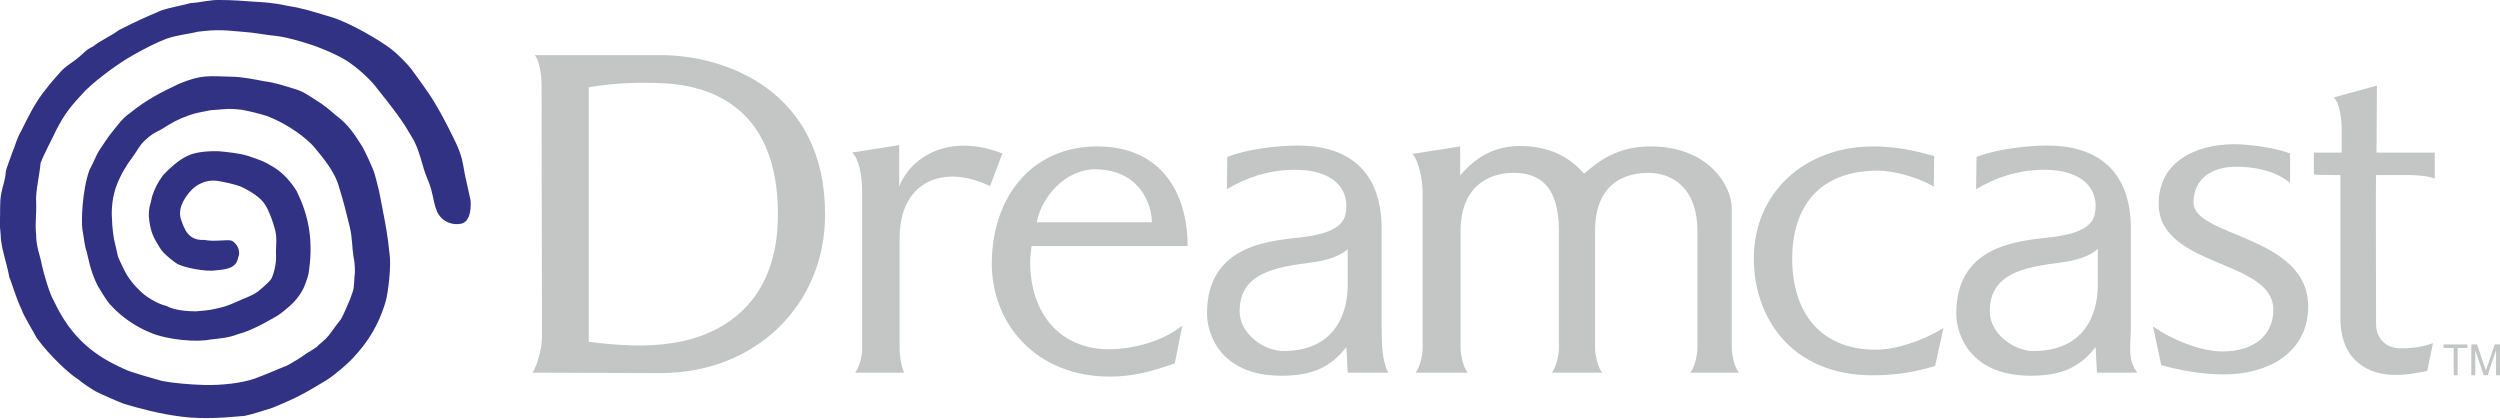
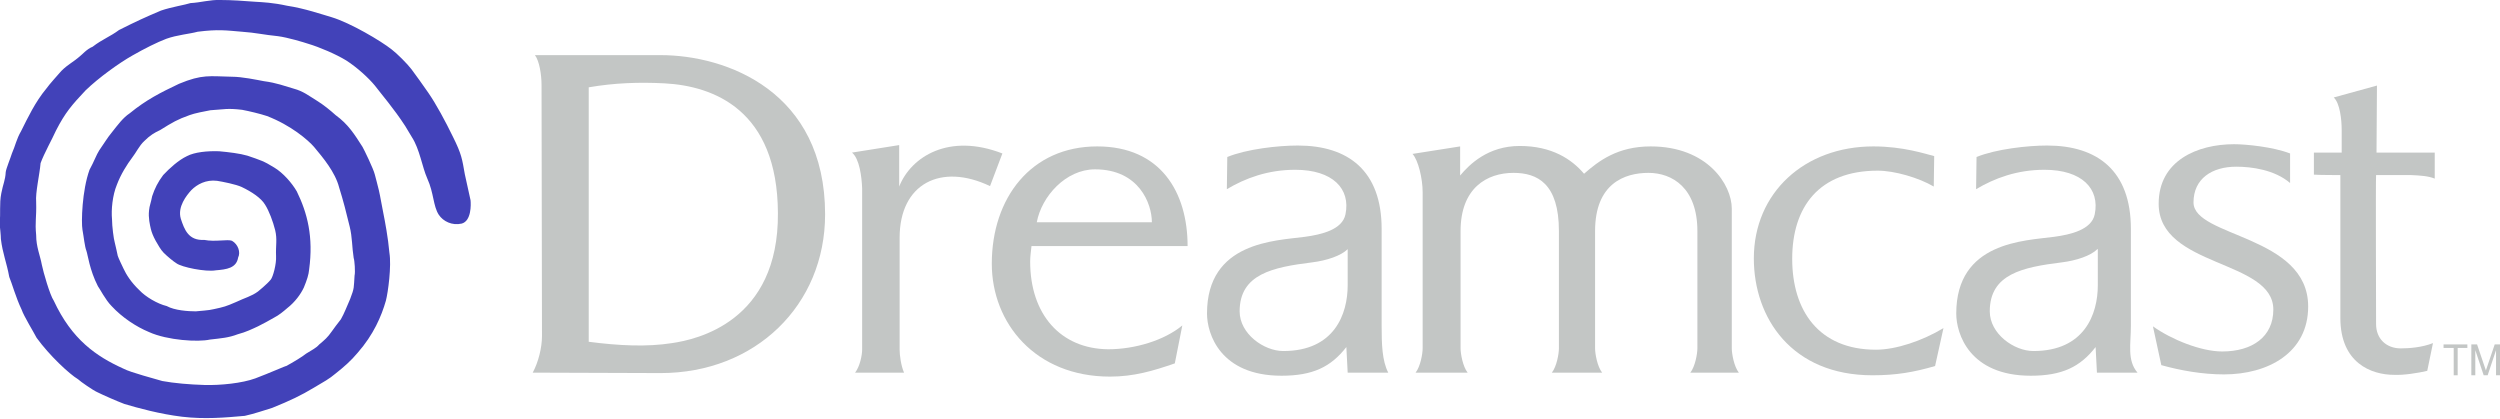
<svg xmlns="http://www.w3.org/2000/svg" version="1.1" id="Layer_1" x="0px" y="0px" viewBox="0 0 566.9 94.8" enable-background="new 0 0 566.9 94.8" xml:space="preserve">
  <g>
    <g>
      <polygon fill="#c3c6c5" points="556.4,78.9 554.1,78.9 554.1,78.1 559.5,78.1 559.5,78.9 557.3,78.9 557.3,85.1 556.4,85.1   " />
      <polygon fill="#c3c6c5" points="563.2,85.1 561.3,79.4 561.3,85.1 560.4,85.1 560.4,78.1 561.7,78.1 563.7,84 565.7,78.1     566.9,78.1 566.9,85.1 566,85.1 566,79.4 564.1,85.1   " />
      <path fill="#c3c6c5" d="M122.8,19.3c0-2.4-0.5-5.5-1.5-6.8c7,0,22,0,28.5,0c14.9,0,37.3,8.2,37.3,36.1c0,20.6-15.8,36-37.3,36    c-4.7,0-22.7-0.1-29-0.1c1.3-2.4,2.1-5.7,2.1-8.3L122.8,19.3L122.8,19.3z M133.5,77.5c6.9,0.9,13.2,1.2,18.9,0.3    c5.5-0.8,24.2-4.8,24-29.5c-0.1-23.4-14.6-28.8-25.7-29.4c-5.8-0.3-11.4-0.1-17.2,0.9L133.5,77.5L133.5,77.5z" />
      <path fill="#c3c6c5" d="M193.2,34.6l10.7-1.7c0,2.2,0,8.6,0,9.4c2.7-6.8,11.3-12.2,23.4-7.5l-2.8,7.4    c-11.1-5.3-20.5-0.6-20.5,11.7v25.4c0,1.2,0.3,3.6,1,5.2h-11.1c1.1-1.4,1.6-4,1.6-5.2V42.7C195.4,40.1,194.9,36,193.2,34.6    L193.2,34.6z" />
      <path fill="#c3c6c5" d="M530.7,39.7c0,0.7,0,30.2,0,32.4c0,10.2,7,12.9,12.2,12.9c2.2,0.1,5.3-0.4,7.5-0.9l1.3-6.3    c-2.5,1-5.5,1.2-7.3,1.2c-3.3,0-5.6-2.2-5.6-5.5c0-3-0.1-32.8,0-33.8h0c0.4,0,7.2,0,7.9,0c2.2,0.1,3.9,0.2,5.4,0.8l0-5.9    c0,0-13,0-13.2,0l0.1-15.2l-9.8,2.7c1.4,1.3,1.8,5,1.8,7.4c0,0,0,4.5,0,5.1c-0.4,0-5.4,0-6.3,0v5    C525.5,39.7,530.7,39.7,530.7,39.7L530.7,39.7z" />
      <path fill="#c3c6c5" d="M488.2,74c4.2,3,10.9,5.7,15.7,5.7c6.8,0,11.6-3.3,11.6-9.5c0-11.4-26-9.5-26-24c0-9.8,8.8-13.5,17.1-13.5    c2.7,0,8.8,0.6,12.7,2.1l0,6.7c-3.5-3-8.7-3.7-12.2-3.7c-5.5,0-9.7,2.7-9.7,8.1c0,7.9,26,7.4,26,23.6c0,10.5-9.1,15.4-19.1,15.4    c-4.9,0-9.9-0.9-14.2-2.1L488.2,74L488.2,74z" />
      <path fill="#c3c6c5" d="M331.1,39.8c0-0.6,0-5.9,0-6.6l-10.8,1.7c1.3,1.4,2.3,5.6,2.3,8.7V79c0,1.2-0.5,4.1-1.6,5.5h11.8    c-1.1-1.4-1.6-4.3-1.6-5.5V52.4c0-9.8,6-13.2,12-13.2c5.4,0,10.3,2.4,10.3,13.2V79c0,1.2-0.5,4.1-1.6,5.5h11.4    c-1.1-1.4-1.6-4.3-1.6-5.5V52.4c0-10.8,6.7-13.2,12.1-13.2c5.4,0,11.1,3.4,11.1,13.2V79c0,1.2-0.5,4.1-1.6,5.5h11    c-1.1-1.4-1.6-4.3-1.6-5.5V47.3c0-5.4-5.5-14.1-18.4-14.1c-7.5,0-11.8,3.3-15.1,6.2c-2.8-3.3-7.3-6.3-14.6-6.3    C337.4,33.1,333.2,37.3,331.1,39.8L331.1,39.8z" />
      <path fill="#c3c6c5" d="M305.6,56.5c-1.5,1.5-4.8,2.6-8.1,3c-8.8,1.1-16.4,2.6-16.4,11.1c0,5.1,5.5,9,9.9,9    c11.6,0,14.6-8.4,14.6-14.9L305.6,56.5L305.6,56.5L305.6,56.5z M278.3,35.6c4.4-1.8,11.5-2.6,16-2.6c11.4,0,19,5.7,19,18.9v22    c0,4.1,0.1,7.9,1.5,10.6h-9.2l-0.3-5.8c-3.5,4.5-7.6,6.5-14.7,6.5c-13.9,0-16.9-9.5-16.9-14.1c0-16.3,15.5-16.5,22.2-17.4    c3.7-0.5,8.5-1.6,9.2-5.1c1.2-5.8-2.9-10.1-11.4-10.1c-6.2,0-11.3,1.9-15.5,4.4L278.3,35.6L278.3,35.6z M475.6,56.5    c-1.5,1.5-4.8,2.6-8.1,3c-8.8,1.1-16.3,2.6-16.3,11.1c0,5.1,5.5,9,9.9,9c11.6,0,14.6-8.4,14.6-14.9V56.5L475.6,56.5z M448.2,35.6    c4.4-1.8,11.6-2.6,16-2.6c11.4,0,19,5.7,19,18.9v22c0,4.1-0.9,7.8,1.5,10.6h-9.2l-0.3-5.8c-3.5,4.5-7.6,6.5-14.7,6.5    c-13.9,0-16.9-9.5-16.9-14.1c0-16.3,15.5-16.5,22.2-17.4c3.7-0.5,8.5-1.6,9.2-5.1c1.2-5.8-2.9-10.1-11.4-10.1    c-6.2,0-11.3,1.9-15.5,4.4L448.2,35.6L448.2,35.6L448.2,35.6z" />
      <path fill="#c3c6c5" d="M438.5,42.3c-3.4-2-8.9-3.6-12.7-3.6c-13.3,0-19.4,8.2-19.4,20c0,11.7,6,20.6,19,20.6    c4.5,0,10.5-2,15.3-4.9l-1.9,8.6c-4.8,1.4-8.8,2.1-14.2,2.1c-18.3,0-26.9-13-26.9-26.5c0-14.9,11.5-25.4,27.1-25.4    c6.8,0,11.8,1.7,13.8,2.2L438.5,42.3L438.5,42.3z" />
      <path fill="#c3c6c5" d="M233.6,59.3c0-1.2,0.2-2.4,0.3-3.5h35.4c0-12.2-6.1-22.6-20.5-22.6c-15,0-23.9,11.7-23.9,26.6    c0,13.5,9.9,25.6,26.8,25.6c5.4,0,9.8-1.3,14.7-3l1.7-8.6c-4.1,3.4-10.8,5.4-16.8,5.4C240.5,79.1,233.6,71.3,233.6,59.3    L233.6,59.3z M235.1,50.4c1.1-5.9,6.6-12,13.2-12c10,0,12.9,7.8,12.9,12C261.2,50.4,235.1,50.4,235.1,50.4L235.1,50.4z" />
    </g>
-     <path fill="#313284" d="M65.1,1.3c4,0.6,8,2,10.1,2.6c4.3,1.3,11.2,5.4,13.6,7.3c1.2,0.9,3.6,3.3,4.5,4.5c0.9,1.2,2.7,3.7,3.8,5.3   c1.8,2.6,3.9,6.5,5.6,10c2,4,2.1,5.1,2.7,8.5l1.3,5.9c0.1,1,0.2,4.7-2,5.3c-2.2,0.5-4.2-0.5-5.2-2c-1.3-2-1.1-4.9-2.6-8.2   c-1.2-2.7-1.7-6.6-3.5-9.4l-1.5-2.5c-2.6-4-5.3-7.1-6.9-9.2c-1.4-1.7-4-4.1-6.5-5.7c-2.3-1.4-6-3-8.7-3.8c-0.9-0.3-4.5-1.4-6.8-1.7   c-3.1-0.3-5.1-0.8-8.1-1c-3.6-0.3-5.4-0.6-10.1,0c-1.8,0.5-4.6,0.7-7.1,1.6c-2.1,0.8-4.9,2.2-7.7,3.8c-3,1.7-7.6,5-10.6,7.9   c-3.1,3.3-4.6,5-6.7,9.1c-0.9,2-2.7,5.2-3.5,7.4C9,39.5,8,43.7,8.2,45.8c0.1,3.7-0.3,4.4,0,7.5c0,2.7,0.9,4.6,1.3,6.8   c0.3,1.5,1.8,6.8,2.7,8.1C16.3,77,21.8,80.8,28,83.6c1.7,0.9,7.2,2.3,8.8,2.8c2.7,0.5,6.2,0.8,9.6,0.9c3.6,0.1,8.5-0.4,11.5-1.5   c3.2-1.2,7-2.9,7-2.8c1.5-0.8,3.8-2.2,4.5-2.8c1.4-0.9,2.2-1.2,3-2.1c1.2-1,1.9-1.6,2.8-2.9c0.5-0.7,1.3-1.8,2.1-2.8   c0.8-1.4,1.3-2.8,2.1-4.6c1-2.6,0.8-2.5,1-5.3c0.2-0.8,0-3.5-0.2-4c-0.4-2.5-0.3-4.7-0.9-7.1c-0.8-3.3-1.4-5.7-2.4-8.9   c-0.9-3.5-3.7-6.8-5.7-9.2c-1.3-1.5-5.2-4.9-10.7-7c-1.5-0.5-4-1.1-5.6-1.4c-3.4-0.4-4-0.1-7.2,0.1c-1.1,0.2-3.7,0.7-4.7,1.1   c-2.8,1-3.8,1.6-6.7,3.4C35,30.1,34,30.7,32.7,32c-1.1,1-1.9,2.7-2.7,3.7c-1.2,1.6-2.6,3.8-3.5,6.2c-1,2.4-1.3,5.7-1.1,7.8   c0,1.6,0.4,4.6,0.6,5.2c0.2,0.7,0.6,2.7,0.7,3.1c0.1,0.4,1.1,2.5,1.3,2.9c0.6,1.3,1.7,3.1,3.6,4.9c1.4,1.5,4.1,3.1,6.2,3.6   c1.8,1,4.9,1.2,6.6,1.2c0.8-0.1,3-0.2,4.1-0.5c2.3-0.5,2.7-0.6,5-1.6c2.1-1,3.5-1.3,5-2.4c0,0,2-1.6,2.9-2.7   c0.5-0.6,1.3-3.5,1.2-5.3c-0.1-2.5,0.3-3.8-0.2-5.9c-0.5-2-1.4-4.4-2.3-5.8c-0.9-1.5-3-2.9-5.3-4c-1.3-0.6-4.3-1.2-5.6-1.4   c-2.5-0.3-4.5,0.8-5.8,2.1c-1.1,1.2-3.2,3.8-2.4,6.5c0.8,2.4,1.7,5,5.3,4.8c2.5,0.5,5.3-0.2,6.3,0.2c1.4,0.8,2,2.6,1.4,3.8   c-0.4,2.4-2.6,2.7-5.1,2.9c-2.2,0.4-7.7-0.7-8.9-1.6c-0.8-0.5-2.1-1.6-2.9-2.4c-0.6-0.6-1.3-1.8-1.8-2.7c-0.6-1.1-0.9-1.9-1.1-2.7   c-0.2-0.9-0.6-2.5-0.4-4.2c0.1-1.1,0.4-1.6,0.7-3.2c0.6-1.8,1.3-3.2,2.5-4.8c1.5-1.6,3.5-3.4,5.4-4.3c1.7-0.9,4.6-1.2,7.3-1.1   c2.2,0.2,4.7,0.5,6.4,1c2.9,1,3.7,1.2,6.1,2.7c2,1.2,4,3.5,5.1,5.4c2.4,4.9,3.8,10.3,2.8,17.7c-0.1,1.2-0.5,2.4-1.2,4.1   c-0.7,1.5-2,3.3-3.8,4.7c-0.8,0.7-1.9,1.6-2.9,2.1c-1.4,0.8-2.3,1.3-3.7,2c-1.3,0.6-2.7,1.3-4.6,1.8c-2.1,0.8-3.7,0.9-6.3,1.2   c-2.6,0.6-9.6,0.2-13.8-1.7c-2.9-1.2-6.1-3.3-8.5-5.9c-1.4-1.4-2.7-4-3.1-4.5c-1.9-3.7-2.3-7.2-2.6-8c-0.4-1-0.6-3.2-0.9-4.8   c-0.3-1.7-0.1-8.9,1.6-13.6c1-1.8,1.6-3.5,2.2-4.4c1.2-1.7,1.8-2.8,2.8-4c1.5-1.9,2.6-3.4,4.1-4.4c3.8-3.1,7-4.7,11.2-6.7   c5.3-2.2,6.9-1.7,12-1.6c2.3,0,5.6,0.7,7.2,1c3,0.4,4.7,1.1,6.8,1.7c2.2,0.6,3.4,1.6,5.2,2.7c1.5,0.9,3.2,2.3,4.3,3.3   c2.9,2.1,4.3,4.4,6.1,7.2c0.3,0.5,2.5,5,2.8,6.3c0.2,0.6,0.6,2.4,0.9,3.5c0.4,1.7,0.6,3.2,1,5.1c0.4,2,1.1,5.7,1.4,9.1   c0.5,3-0.3,9-0.8,10.9c-1,3.5-2.8,7.7-6.4,11.8c-1.5,1.8-3.1,3.2-5,4.7c-1.4,1.2-2.7,1.9-4.9,3.2c-3,1.8-5.3,2.9-9.5,4.6   c-1.7,0.5-3.9,1.3-6.2,1.8c-4.5,0.4-9.1,0.8-14.2,0.2c-5-0.6-10.1-2-13.1-2.9c-1.6-0.6-4.8-2-6.2-2.7c-0.9-0.4-3.8-2.4-4.3-2.9   c-2-1.2-6.5-5.4-9.4-9.4c-0.6-1.2-2.9-4.9-3.4-6.4c-1.3-2.7-2.2-6-2.8-7.4c-0.6-3.3-1.5-5.3-1.9-8.6c0-0.8-0.2-2.6-0.3-3.6   c0.3-2.2-0.1-4.3,0.4-6.8c0.4-2.1,0.9-2.9,1-4.8c0.1-0.8,1.1-3.2,1.4-4.2c0.8-1.8,1-3.2,2.1-5.1c1.5-3,3.2-6.6,5.7-9.6   c0.7-1,2.7-3.2,3.4-4c1.6-1.6,2.6-1.9,4.4-3.5c0.2-0.1,1.4-1.5,2.7-2C23.2,8.9,25,8.3,27,6.8c4-2,5.5-2.7,9.5-4.4   c2.3-0.8,5.5-1.3,6.7-1.7C45.4,0.6,47.7-0.1,50,0c2.6,0,5.2,0.2,7.9,0.4C59.6,0.5,61.9,0.6,65.1,1.3L65.1,1.3z" />
+     <path fill="#4242b9" d="M65.1,1.3c4,0.6,8,2,10.1,2.6c4.3,1.3,11.2,5.4,13.6,7.3c1.2,0.9,3.6,3.3,4.5,4.5c0.9,1.2,2.7,3.7,3.8,5.3   c1.8,2.6,3.9,6.5,5.6,10c2,4,2.1,5.1,2.7,8.5l1.3,5.9c0.1,1,0.2,4.7-2,5.3c-2.2,0.5-4.2-0.5-5.2-2c-1.3-2-1.1-4.9-2.6-8.2   c-1.2-2.7-1.7-6.6-3.5-9.4l-1.5-2.5c-2.6-4-5.3-7.1-6.9-9.2c-1.4-1.7-4-4.1-6.5-5.7c-2.3-1.4-6-3-8.7-3.8c-0.9-0.3-4.5-1.4-6.8-1.7   c-3.1-0.3-5.1-0.8-8.1-1c-3.6-0.3-5.4-0.6-10.1,0c-1.8,0.5-4.6,0.7-7.1,1.6c-2.1,0.8-4.9,2.2-7.7,3.8c-3,1.7-7.6,5-10.6,7.9   c-3.1,3.3-4.6,5-6.7,9.1c-0.9,2-2.7,5.2-3.5,7.4C9,39.5,8,43.7,8.2,45.8c0.1,3.7-0.3,4.4,0,7.5c0,2.7,0.9,4.6,1.3,6.8   c0.3,1.5,1.8,6.8,2.7,8.1C16.3,77,21.8,80.8,28,83.6c1.7,0.9,7.2,2.3,8.8,2.8c2.7,0.5,6.2,0.8,9.6,0.9c3.6,0.1,8.5-0.4,11.5-1.5   c3.2-1.2,7-2.9,7-2.8c1.5-0.8,3.8-2.2,4.5-2.8c1.4-0.9,2.2-1.2,3-2.1c1.2-1,1.9-1.6,2.8-2.9c0.5-0.7,1.3-1.8,2.1-2.8   c0.8-1.4,1.3-2.8,2.1-4.6c1-2.6,0.8-2.5,1-5.3c0.2-0.8,0-3.5-0.2-4c-0.4-2.5-0.3-4.7-0.9-7.1c-0.8-3.3-1.4-5.7-2.4-8.9   c-0.9-3.5-3.7-6.8-5.7-9.2c-1.3-1.5-5.2-4.9-10.7-7c-1.5-0.5-4-1.1-5.6-1.4c-3.4-0.4-4-0.1-7.2,0.1c-1.1,0.2-3.7,0.7-4.7,1.1   c-2.8,1-3.8,1.6-6.7,3.4C35,30.1,34,30.7,32.7,32c-1.1,1-1.9,2.7-2.7,3.7c-1.2,1.6-2.6,3.8-3.5,6.2c-1,2.4-1.3,5.7-1.1,7.8   c0,1.6,0.4,4.6,0.6,5.2c0.2,0.7,0.6,2.7,0.7,3.1c0.1,0.4,1.1,2.5,1.3,2.9c0.6,1.3,1.7,3.1,3.6,4.9c1.4,1.5,4.1,3.1,6.2,3.6   c1.8,1,4.9,1.2,6.6,1.2c0.8-0.1,3-0.2,4.1-0.5c2.3-0.5,2.7-0.6,5-1.6c2.1-1,3.5-1.3,5-2.4c0,0,2-1.6,2.9-2.7   c0.5-0.6,1.3-3.5,1.2-5.3c-0.1-2.5,0.3-3.8-0.2-5.9c-0.5-2-1.4-4.4-2.3-5.8c-0.9-1.5-3-2.9-5.3-4c-1.3-0.6-4.3-1.2-5.6-1.4   c-2.5-0.3-4.5,0.8-5.8,2.1c-1.1,1.2-3.2,3.8-2.4,6.5c0.8,2.4,1.7,5,5.3,4.8c2.5,0.5,5.3-0.2,6.3,0.2c1.4,0.8,2,2.6,1.4,3.8   c-0.4,2.4-2.6,2.7-5.1,2.9c-2.2,0.4-7.7-0.7-8.9-1.6c-0.8-0.5-2.1-1.6-2.9-2.4c-0.6-0.6-1.3-1.8-1.8-2.7c-0.6-1.1-0.9-1.9-1.1-2.7   c-0.2-0.9-0.6-2.5-0.4-4.2c0.1-1.1,0.4-1.6,0.7-3.2c0.6-1.8,1.3-3.2,2.5-4.8c1.5-1.6,3.5-3.4,5.4-4.3c1.7-0.9,4.6-1.2,7.3-1.1   c2.2,0.2,4.7,0.5,6.4,1c2.9,1,3.7,1.2,6.1,2.7c2,1.2,4,3.5,5.1,5.4c2.4,4.9,3.8,10.3,2.8,17.7c-0.1,1.2-0.5,2.4-1.2,4.1   c-0.7,1.5-2,3.3-3.8,4.7c-0.8,0.7-1.9,1.6-2.9,2.1c-1.4,0.8-2.3,1.3-3.7,2c-1.3,0.6-2.7,1.3-4.6,1.8c-2.1,0.8-3.7,0.9-6.3,1.2   c-2.6,0.6-9.6,0.2-13.8-1.7c-2.9-1.2-6.1-3.3-8.5-5.9c-1.4-1.4-2.7-4-3.1-4.5c-1.9-3.7-2.3-7.2-2.6-8c-0.4-1-0.6-3.2-0.9-4.8   c-0.3-1.7-0.1-8.9,1.6-13.6c1-1.8,1.6-3.5,2.2-4.4c1.2-1.7,1.8-2.8,2.8-4c1.5-1.9,2.6-3.4,4.1-4.4c3.8-3.1,7-4.7,11.2-6.7   c5.3-2.2,6.9-1.7,12-1.6c2.3,0,5.6,0.7,7.2,1c3,0.4,4.7,1.1,6.8,1.7c2.2,0.6,3.4,1.6,5.2,2.7c1.5,0.9,3.2,2.3,4.3,3.3   c2.9,2.1,4.3,4.4,6.1,7.2c0.3,0.5,2.5,5,2.8,6.3c0.2,0.6,0.6,2.4,0.9,3.5c0.4,1.7,0.6,3.2,1,5.1c0.4,2,1.1,5.7,1.4,9.1   c0.5,3-0.3,9-0.8,10.9c-1,3.5-2.8,7.7-6.4,11.8c-1.5,1.8-3.1,3.2-5,4.7c-1.4,1.2-2.7,1.9-4.9,3.2c-3,1.8-5.3,2.9-9.5,4.6   c-1.7,0.5-3.9,1.3-6.2,1.8c-4.5,0.4-9.1,0.8-14.2,0.2c-5-0.6-10.1-2-13.1-2.9c-1.6-0.6-4.8-2-6.2-2.7c-0.9-0.4-3.8-2.4-4.3-2.9   c-2-1.2-6.5-5.4-9.4-9.4c-0.6-1.2-2.9-4.9-3.4-6.4c-1.3-2.7-2.2-6-2.8-7.4c-0.6-3.3-1.5-5.3-1.9-8.6c0-0.8-0.2-2.6-0.3-3.6   c0.3-2.2-0.1-4.3,0.4-6.8c0.4-2.1,0.9-2.9,1-4.8c0.1-0.8,1.1-3.2,1.4-4.2c0.8-1.8,1-3.2,2.1-5.1c1.5-3,3.2-6.6,5.7-9.6   c0.7-1,2.7-3.2,3.4-4c1.6-1.6,2.6-1.9,4.4-3.5c0.2-0.1,1.4-1.5,2.7-2C23.2,8.9,25,8.3,27,6.8c4-2,5.5-2.7,9.5-4.4   c2.3-0.8,5.5-1.3,6.7-1.7C45.4,0.6,47.7-0.1,50,0c2.6,0,5.2,0.2,7.9,0.4C59.6,0.5,61.9,0.6,65.1,1.3L65.1,1.3z" />
  </g>
</svg>
